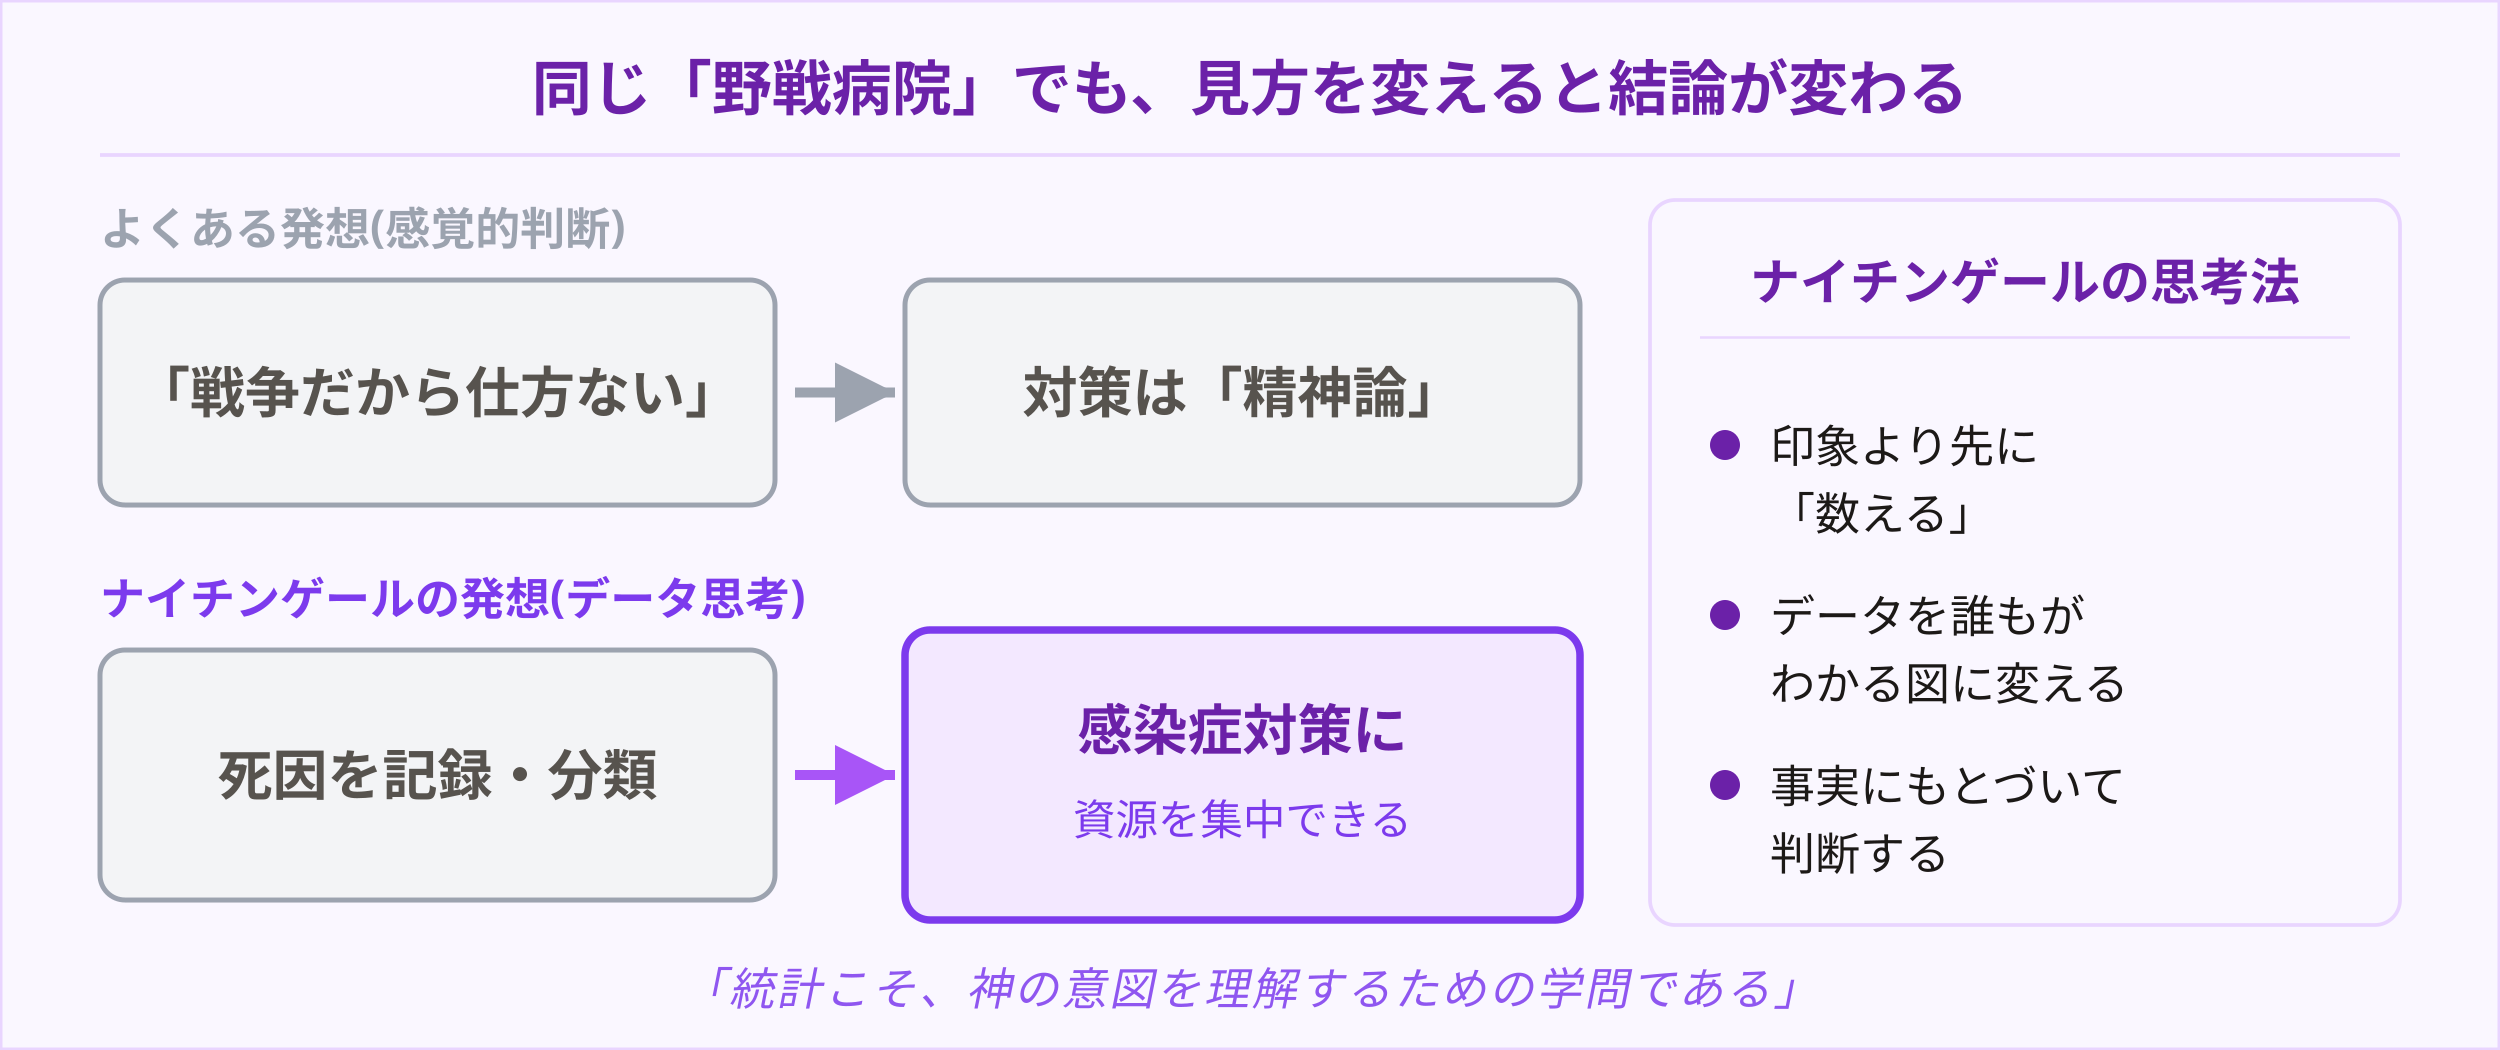
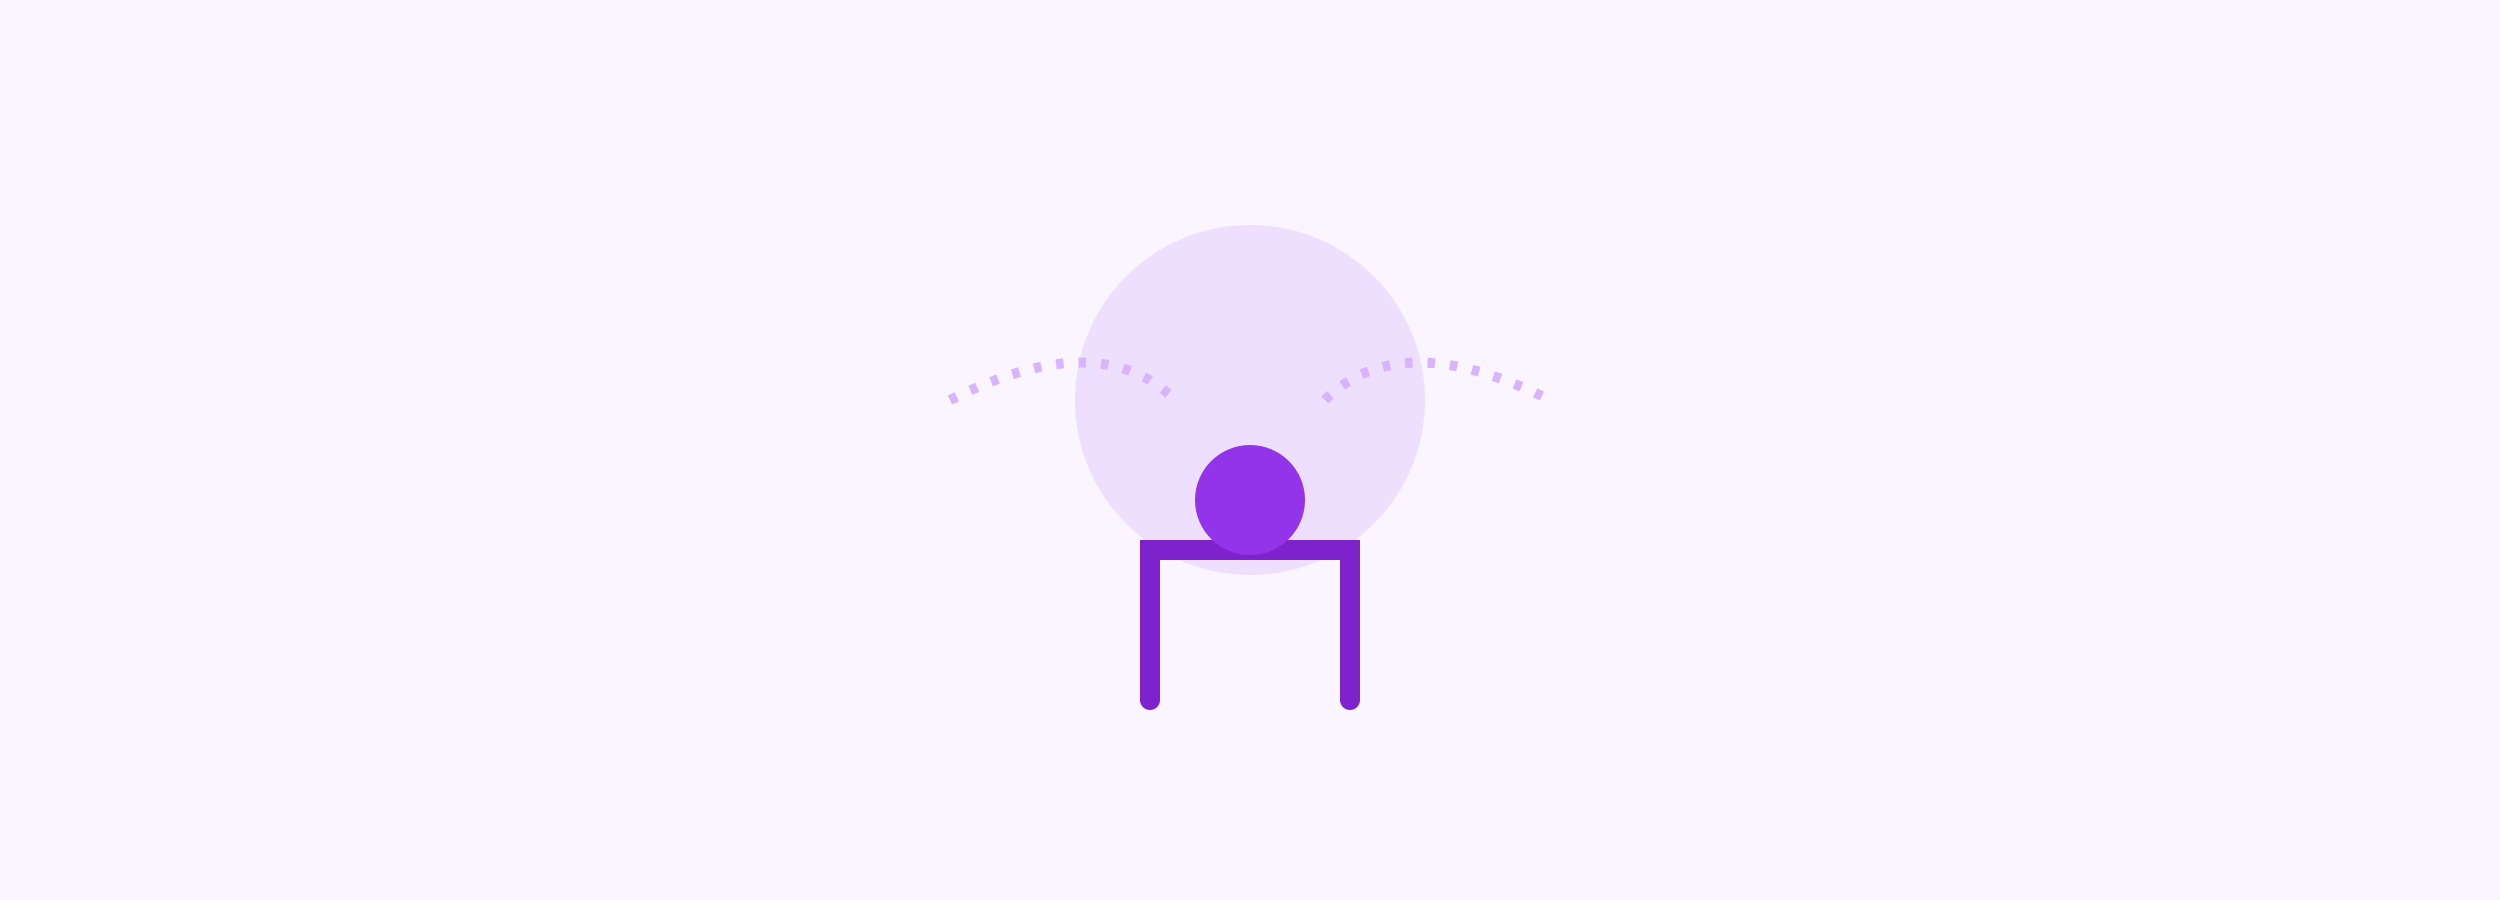
- <svg xmlns="http://www.w3.org/2000/svg" width="1000" height="420" viewBox="0 0 1000 420">
-   <rect width="1000" height="420" fill="#faf7ff" />
-   <rect x="0" y="0" width="1000" height="420" fill="none" stroke="#e9d5ff" stroke-width="2" />
-   <defs>
-     <marker id="arrowGray" markerWidth="12" markerHeight="12" refX="6" refY="3" orient="auto">
-       <path d="M0,0 L6,3 L0,6 Z" fill="#9ca3af" />
-     </marker>
-     <marker id="arrowPurple" markerWidth="12" markerHeight="12" refX="6" refY="3" orient="auto">
-       <path d="M0,0 L6,3 L0,6 Z" fill="#a855f7" />
-     </marker>
-   </defs>
-   <text x="500" y="44" font-family="'Hiragino Sans', sans-serif" font-size="24" font-weight="700" fill="#6b21a8" text-anchor="middle">同じ「野戦病院」でも、見方を変えると結論が変わる</text>
-   <line x1="40" y1="62" x2="960" y2="62" stroke="#e9d5ff" stroke-width="1.5" />
-   <text x="40" y="98" font-family="'Hiragino Sans', sans-serif" font-size="18" font-weight="700" fill="#9ca3af">よくある発想(感覚的判断)</text>
-   <rect x="40" y="112" width="270" height="90" rx="10" fill="#f3f4f6" stroke="#9ca3af" stroke-width="2" />
-   <text x="175" y="165" font-family="'Hiragino Sans', sans-serif" font-size="22" font-weight="700" fill="#57534e" text-anchor="middle">「戦争だから仕方ない」</text>
-   <line x1="318" y1="157" x2="358" y2="157" stroke="#9ca3af" stroke-width="4" marker-end="url(#arrowGray)" />
-   <rect x="362" y="112" width="270" height="90" rx="10" fill="#f3f4f6" stroke="#9ca3af" stroke-width="2" />
-   <text x="497" y="165" font-family="'Hiragino Sans', sans-serif" font-size="22" font-weight="700" fill="#57534e" text-anchor="middle">対策は「精神論」</text>
-   <text x="40" y="246" font-family="'Hiragino Sans', sans-serif" font-size="18" font-weight="700" fill="#7c3aed">ナイチンゲールの発想(データ思考)</text>
-   <rect x="40" y="260" width="270" height="100" rx="10" fill="#f3f4f6" stroke="#9ca3af" stroke-width="2" />
-   <text x="175" y="318" font-family="'Hiragino Sans', sans-serif" font-size="22" font-weight="700" fill="#57534e" text-anchor="middle">死因を記録・分類</text>
-   <line x1="318" y1="310" x2="358" y2="310" stroke="#a855f7" stroke-width="4" marker-end="url(#arrowPurple)" />
-   <rect x="362" y="252" width="270" height="116" rx="10" fill="#f3e8ff" stroke="#7c3aed" stroke-width="3" />
-   <text x="497" y="300" font-family="'Hiragino Sans', sans-serif" font-size="22" font-weight="700" fill="#6b21a8" text-anchor="middle">感染症対策に</text>
-   <text x="497" y="334" font-family="'Hiragino Sans', sans-serif" font-size="17" fill="#7c3aed" text-anchor="middle">資源を集中できる</text>
-   <rect x="660" y="80" width="300" height="290" rx="10" fill="none" stroke="#e9d5ff" stroke-width="1.5" />
-   <text x="810" y="120" font-family="'Hiragino Sans', sans-serif" font-size="20" font-weight="700" fill="#6b21a8" text-anchor="middle">ナイチンゲールの思考法</text>
-   <line x1="680" y1="135" x2="940" y2="135" stroke="#e9d5ff" stroke-width="1" />
-   <circle cx="690" cy="178" r="6" fill="#6b21a8" />
-   <text x="708" y="185" font-family="'Hiragino Sans', sans-serif" font-size="18" fill="#1c1917">印象より先に</text>
-   <text x="708" y="212" font-family="'Hiragino Sans', sans-serif" font-size="18" fill="#1c1917">「数える」</text>
-   <circle cx="690" cy="246" r="6" fill="#6b21a8" />
-   <text x="708" y="253" font-family="'Hiragino Sans', sans-serif" font-size="18" fill="#1c1917">データを誰もが</text>
-   <text x="708" y="280" font-family="'Hiragino Sans', sans-serif" font-size="18" fill="#1c1917">わかる図に変える</text>
-   <circle cx="690" cy="314" r="6" fill="#6b21a8" />
-   <text x="708" y="321" font-family="'Hiragino Sans', sans-serif" font-size="18" fill="#1c1917">事実にもとづいて</text>
-   <text x="708" y="348" font-family="'Hiragino Sans', sans-serif" font-size="18" fill="#1c1917">判断する</text>
-   <text x="500" y="402" font-family="'Hiragino Sans', sans-serif" font-size="18" fill="#7c3aed" text-anchor="middle" letter-spacing="1" opacity="0.85" font-style="italic">「統計こそ、神の意図を理解するための学問である」</text>
+ <svg xmlns="http://www.w3.org/2000/svg" viewBox="0 0 1000 360">
+   <rect width="1000" height="360" fill="#faf5ff" />
+   <circle cx="500" cy="160" r="70" fill="#e9d5ff" opacity="0.7" />
+   <path d="M460 280 L460 220 L540 220 L540 280" fill="none" stroke="#7e22ce" stroke-width="8" stroke-linecap="round" />
+   <circle cx="500" cy="200" r="22" fill="#9333ea" />
+   <path d="M380 160 Q440 130 470 160" stroke="#d8b4fe" stroke-width="4" fill="none" stroke-dasharray="3 6" />
+   <path d="M530 160 Q560 130 620 160" stroke="#d8b4fe" stroke-width="4" fill="none" stroke-dasharray="3 6" />
</svg>
